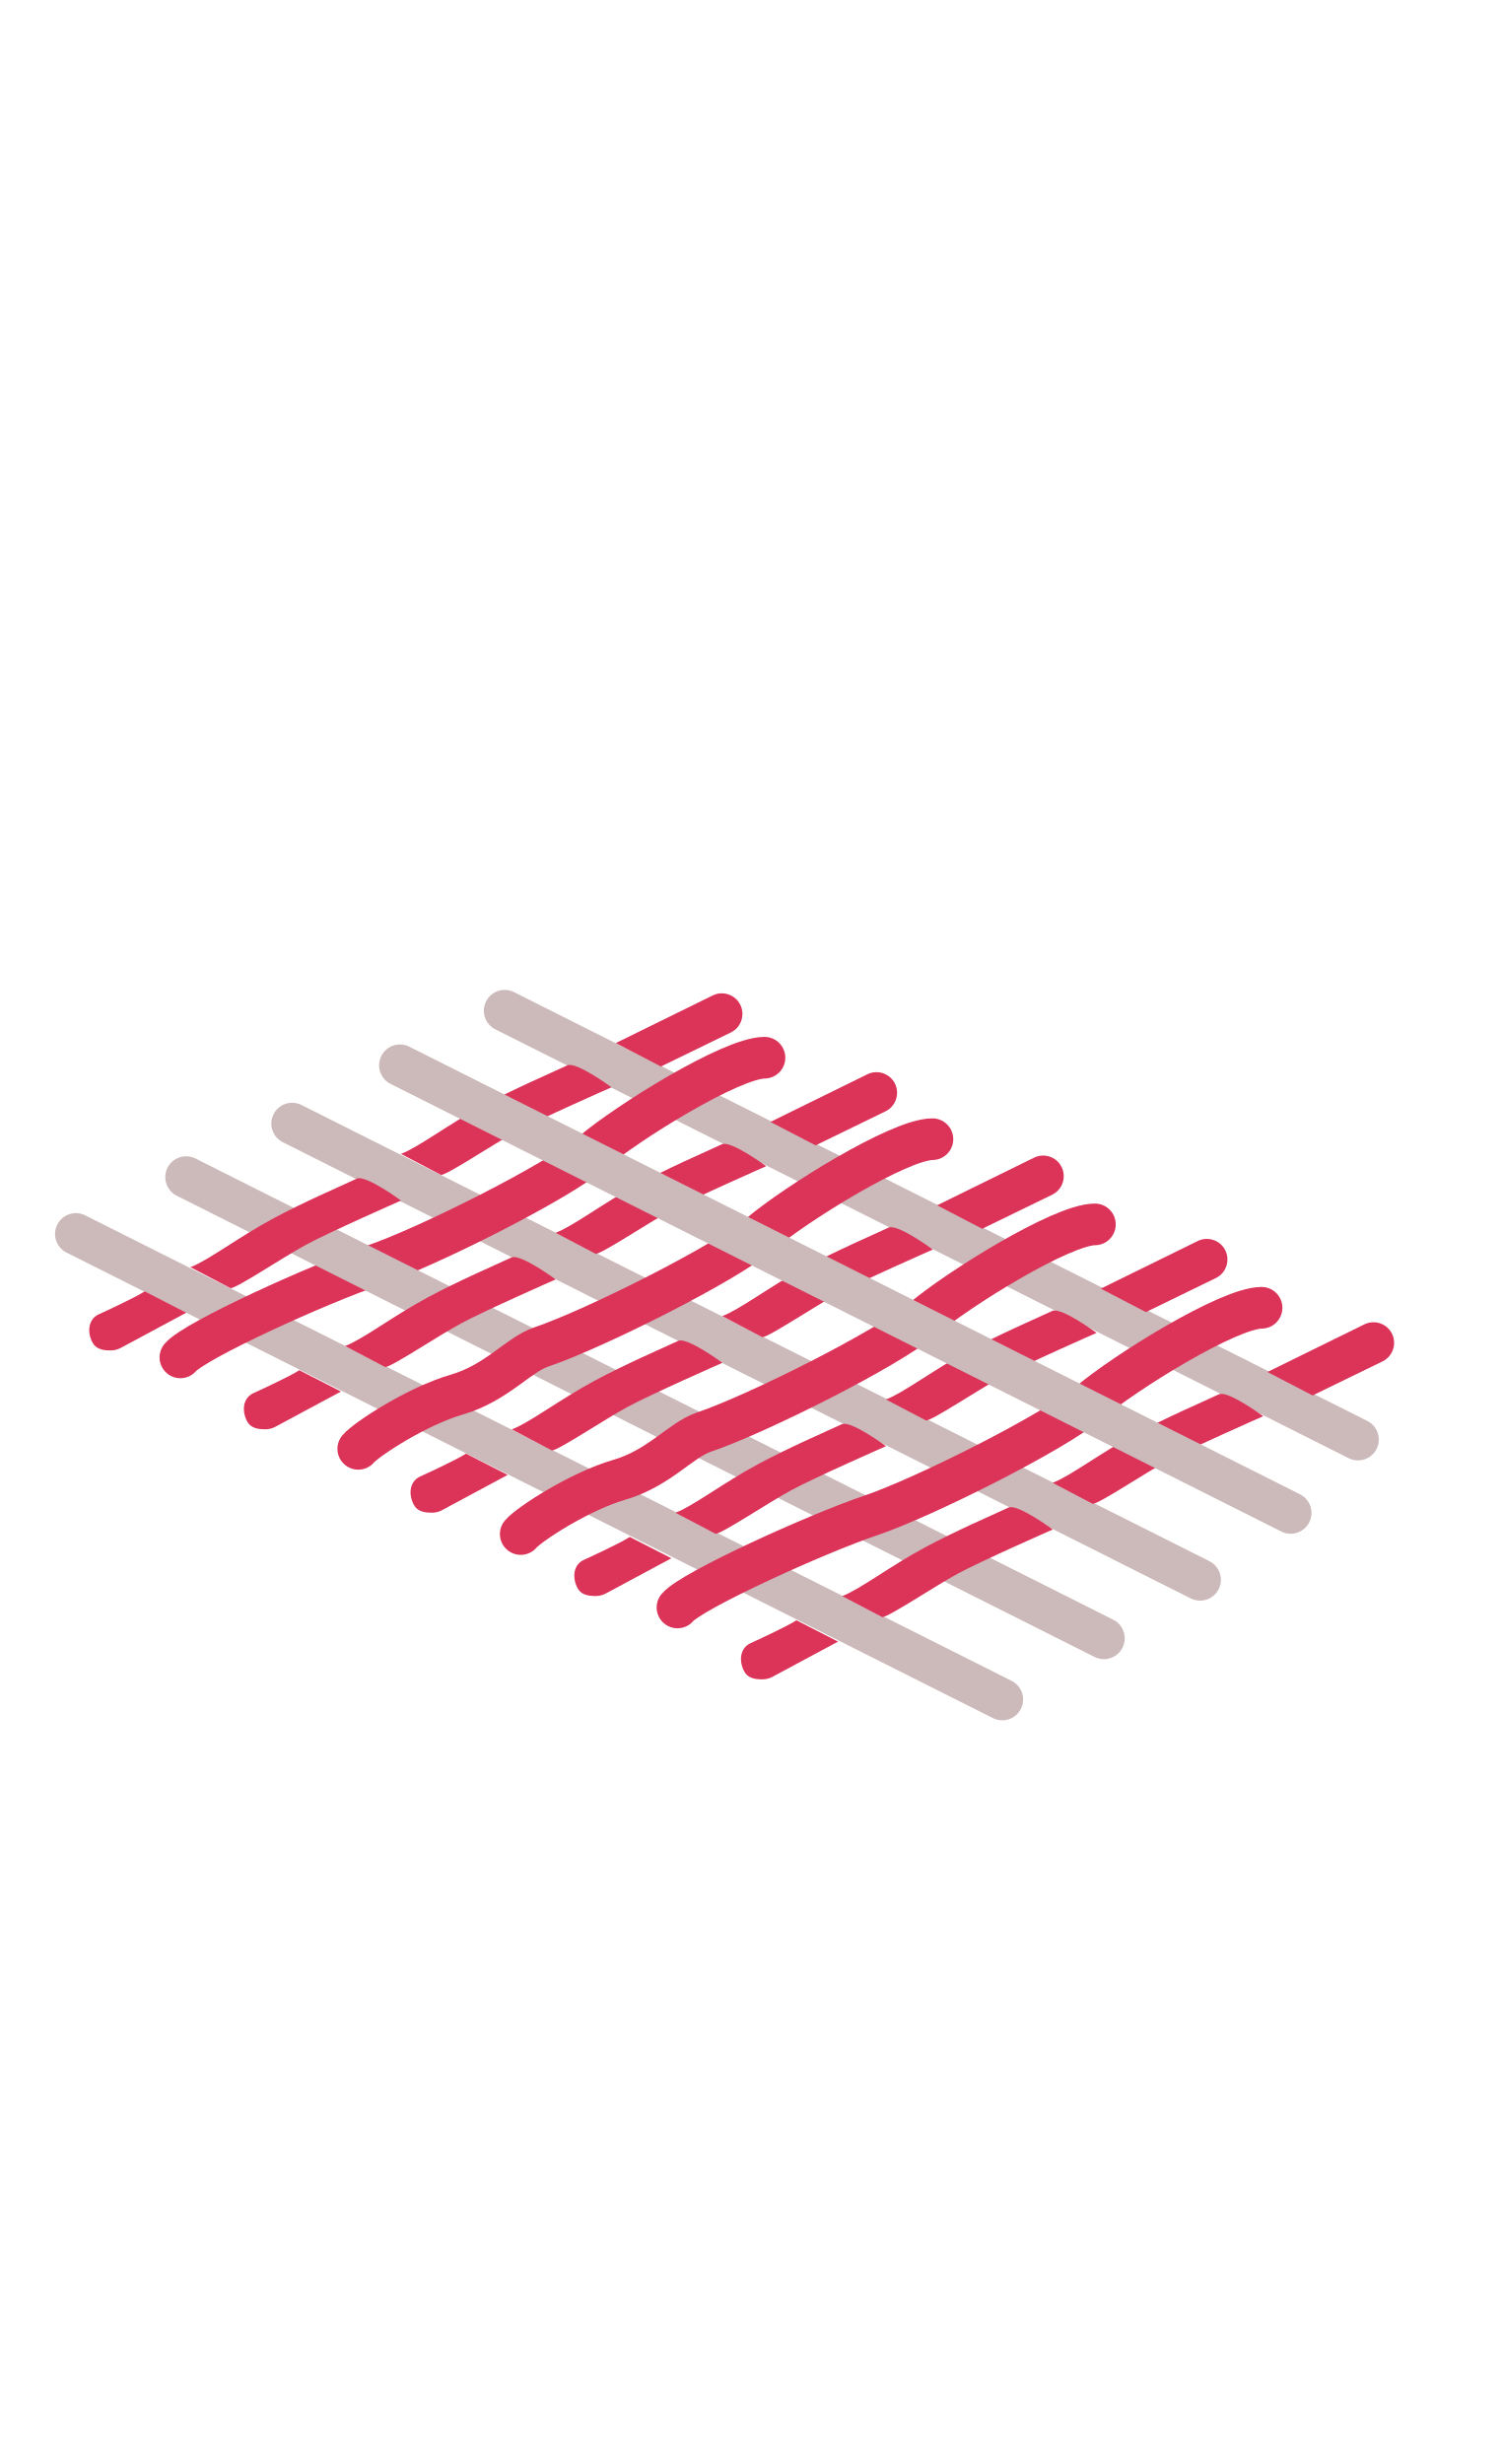
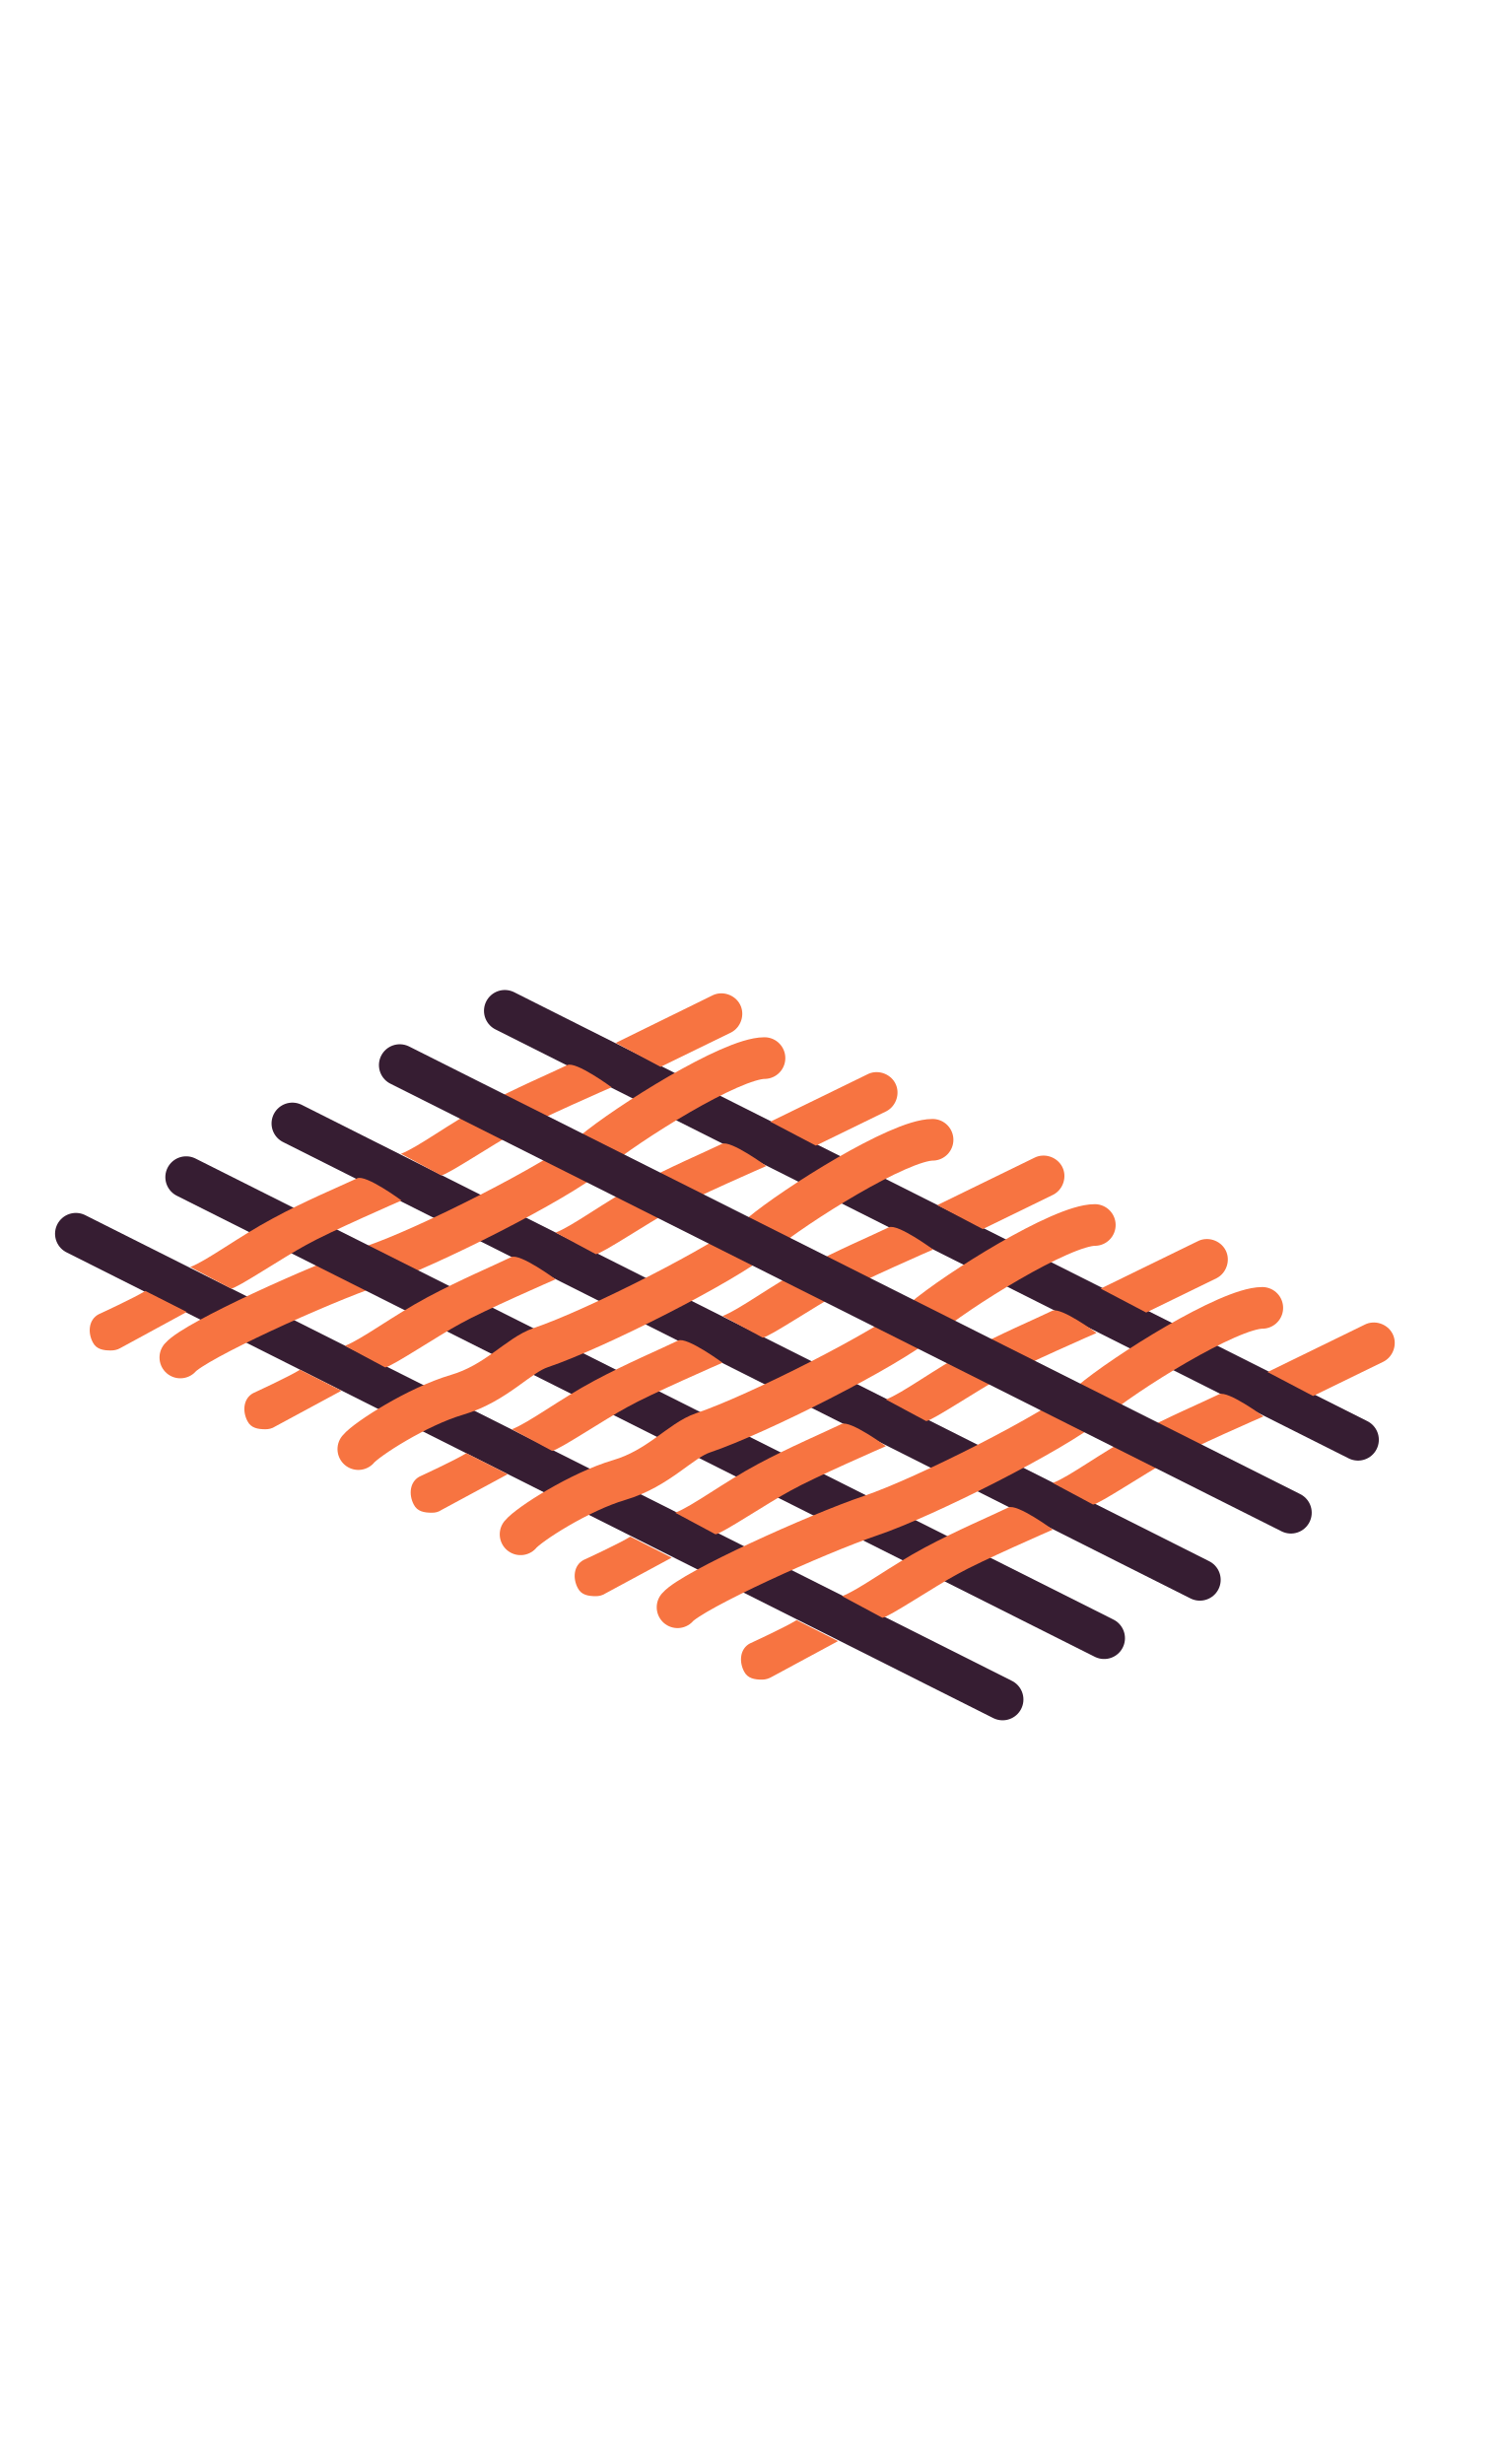
- <svg xmlns="http://www.w3.org/2000/svg" version="1.1" id="Layer_1" x="0px" y="0px" viewBox="0 0 257.34 422.21" style="enable-background:new 0 0 257.34 422.21;" xml:space="preserve">
+ <svg xmlns="http://www.w3.org/2000/svg" version="1.1" id="Layer_1" x="0px" y="0px" viewBox="0 0 257.3 422.2" style="enable-background:new 0 0 257.3 422.2;" xml:space="preserve">
  <style type="text/css">
- 	.st0{fill:none;stroke:#CCB9B9;stroke-width:7.136;stroke-linecap:round;stroke-miterlimit:10;}
- 	.st1{fill:none;stroke:#DC3359;stroke-width:10.704;stroke-linecap:round;stroke-miterlimit:10;}
- 	.st2{fill:none;stroke:#DC3359;stroke-width:7.136;stroke-linecap:round;stroke-miterlimit:10;}
- 	.st3{fill:#DC3359;}
+ 	.st0{fill:none;stroke:#361D32;stroke-width:7.136;stroke-linecap:round;stroke-miterlimit:10;}
+ 	.st1{fill:none;stroke:#F77441;stroke-width:10.704;stroke-linecap:round;stroke-miterlimit:10;}
+ 	.st2{fill:none;stroke:#F77441;stroke-width:7.136;stroke-linecap:round;stroke-miterlimit:10;}
+ 	.st3{fill:#F77441;}
</style>
  <g>
-     <line class="st0" x1="13" y1="211.44" x2="171.75" y2="291.21" />
-     <line class="st0" x1="50.06" y1="192.53" x2="205.64" y2="270.7" />
-     <line class="st0" x1="86.48" y1="173.19" x2="232.7" y2="246.67" />
-     <path class="st1" d="M106.77,179.71" />
-     <path class="st1" d="M98.98,183.74" />
-     <path class="st2" d="M30.91,232.59c2.46-2.92,23.86-12.65,33.05-15.74c9.19-3.11,31.63-14.38,37.57-19.42s23.77-16.16,29.47-16.19" />
-     <line class="st0" x1="31.89" y1="201.7" x2="189.16" y2="280.73" />
+     <line class="st0" x1="13" y1="211.4" x2="171.8" y2="291.2" />
+     <line class="st0" x1="50.1" y1="192.5" x2="205.6" y2="270.7" />
+     <line class="st0" x1="86.5" y1="173.2" x2="232.7" y2="246.7" />
+     <path class="st1" d="M106.8,179.7" />
+     <path class="st1" d="M99,183.7" />
+     <path class="st2" d="M30.9,232.6c2.5-2.9,23.9-12.6,33-15.7c9.2-3.1,31.6-14.4,37.6-19.4s23.8-16.2,29.5-16.2" />
+     <line class="st0" x1="31.9" y1="201.7" x2="189.2" y2="280.7" />
    <g>
      <g>
-         <path class="st3" d="M105.52,178.73l16.55-8.13c1.73-0.89,3.87-0.21,4.76,1.52c0.89,1.73,0.21,3.87-1.52,4.76l-12.06,5.87     L105.52,178.73z" />
+         <path class="st3" d="M105.5,178.7l16.5-8.1c1.7-0.9,3.9-0.2,4.8,1.5c0.9,1.7,0.2,3.9-1.5,4.8l-12.1,5.9L105.5,178.7z" />
      </g>
      <g>
-         <path class="st3" d="M18.97,231.4c-1.28,0-2.51-0.18-3.14-1.39c-0.9-1.73-0.74-3.87,1-4.76c0,0,6.28-2.85,7.96-3.97l7.14,3.65     l-11.34,6.09C20.07,231.28,19.51,231.4,18.97,231.4z" />
+         <path class="st3" d="M19,231.4c-1.3,0-2.5-0.2-3.1-1.4c-0.9-1.7-0.7-3.9,1-4.8c0,0,6.3-2.9,8-4l7.1,3.6L20.6,231     C20.1,231.3,19.5,231.4,19,231.4z" />
      </g>
      <g>
-         <path class="st3" d="M32.63,217.13c2.92-1.07,8.28-5.16,14.06-8.27c5.55-2.99,11.31-5.43,14.45-6.9c1.52-0.7,7.58,3.76,7.58,3.76     s-12.37,5.44-16.26,7.56c-3.9,2.11-11.79,7.4-12.94,7.46L32.63,217.13z" />
+         <path class="st3" d="M32.6,217.1c2.9-1.1,8.3-5.2,14.1-8.3c5.5-3,11.3-5.4,14.5-6.9c1.5-0.7,7.6,3.8,7.6,3.8s-12.4,5.4-16.3,7.6     c-3.9,2.1-11.8,7.4-12.9,7.5L32.6,217.1z" />
      </g>
      <g>
-         <path class="st3" d="M68.7,197.72c2.92-1.07,8.28-5.16,14.06-8.27c5.55-2.99,11.31-5.43,14.45-6.9c1.52-0.7,7.58,3.76,7.58,3.76     s-12.37,5.44-16.26,7.56c-3.9,2.11-11.79,7.4-12.94,7.46L68.7,197.72z" />
+         <path class="st3" d="M68.7,197.7c2.9-1.1,8.3-5.2,14.1-8.3c5.6-3,11.3-5.4,14.4-6.9c1.5-0.7,7.6,3.8,7.6,3.8s-12.4,5.4-16.3,7.6     c-3.9,2.1-11.8,7.4-12.9,7.5L68.7,197.7z" />
      </g>
    </g>
    <g>
      <g>
-         <path class="st3" d="M132.02,192.24l16.55-8.13c1.73-0.89,3.87-0.21,4.76,1.52c0.89,1.73,0.21,3.87-1.52,4.76l-12.05,5.87     L132.02,192.24z" />
+         <path class="st3" d="M132,192.2l16.6-8.1c1.7-0.9,3.9-0.2,4.8,1.5c0.9,1.7,0.2,3.9-1.5,4.8l-12.1,5.9L132,192.2z" />
      </g>
      <g>
-         <path class="st3" d="M45.47,244.91c-1.28,0-2.51-0.18-3.14-1.39c-0.9-1.73-0.74-3.87,1-4.76c0,0,6.28-2.85,7.96-3.97l7.14,3.65     l-11.34,6.09C46.57,244.8,46.03,244.91,45.47,244.91z" />
+         <path class="st3" d="M45.5,244.9c-1.3,0-2.5-0.2-3.1-1.4c-0.9-1.7-0.7-3.9,1-4.8c0,0,6.3-2.9,8-4l7.1,3.6l-11.3,6.1     C46.6,244.8,46,244.9,45.5,244.9z" />
      </g>
      <g>
-         <path class="st3" d="M59.13,230.64c2.92-1.07,8.28-5.16,14.06-8.27c5.55-2.99,11.31-5.43,14.45-6.9c1.52-0.7,7.58,3.76,7.58,3.76     s-12.37,5.44-16.26,7.56c-3.9,2.11-11.79,7.4-12.94,7.46L59.13,230.64z" />
+         <path class="st3" d="M59.1,230.6c2.9-1.1,8.3-5.2,14.1-8.3c5.6-3,11.3-5.4,14.4-6.9c1.5-0.7,7.6,3.8,7.6,3.8s-12.4,5.4-16.3,7.6     c-3.9,2.1-11.8,7.4-12.9,7.5L59.1,230.6z" />
      </g>
      <g>
-         <path class="st3" d="M95.2,211.24c2.92-1.07,8.28-5.16,14.06-8.27c5.55-2.99,11.31-5.43,14.45-6.9c1.52-0.7,7.58,3.76,7.58,3.76     s-12.37,5.44-16.26,7.56c-3.9,2.11-11.79,7.4-12.94,7.46L95.2,211.24z" />
+         <path class="st3" d="M95.2,211.2c2.9-1.1,8.3-5.2,14.1-8.3c5.6-3,11.3-5.4,14.4-6.9c1.5-0.7,7.6,3.8,7.6,3.8s-12.4,5.4-16.3,7.6     c-3.9,2.1-11.8,7.4-12.9,7.5L95.2,211.2z" />
      </g>
    </g>
    <g>
      <g>
-         <path class="st3" d="M160.58,206.53l16.55-8.13c1.73-0.89,3.87-0.21,4.76,1.52c0.89,1.73,0.21,3.87-1.52,4.76l-12.06,5.87     L160.58,206.53z" />
+         <path class="st3" d="M160.6,206.5l16.6-8.1c1.7-0.9,3.9-0.2,4.8,1.5c0.9,1.7,0.2,3.9-1.5,4.8l-12.1,5.9L160.6,206.5z" />
      </g>
      <g>
-         <path class="st3" d="M74.03,259.2c-1.28,0-2.51-0.18-3.14-1.39c-0.9-1.73-0.74-3.87,1-4.76c0,0,6.28-2.85,7.96-3.97l7.14,3.65     l-11.34,6.09C75.14,259.08,74.59,259.2,74.03,259.2z" />
+         <path class="st3" d="M74,259.2c-1.3,0-2.5-0.2-3.1-1.4c-0.9-1.7-0.7-3.9,1-4.8c0,0,6.3-2.9,8-4l7.1,3.6l-11.3,6.1     C75.1,259.1,74.6,259.2,74,259.2z" />
      </g>
      <g>
-         <path class="st3" d="M87.7,244.93c2.92-1.07,8.28-5.16,14.06-8.27c5.55-2.99,11.31-5.43,14.45-6.9c1.52-0.7,7.58,3.76,7.58,3.76     s-12.37,5.44-16.26,7.56c-3.9,2.11-11.79,7.4-12.94,7.46L87.7,244.93z" />
+         <path class="st3" d="M87.7,244.9c2.9-1.1,8.3-5.2,14.1-8.3c5.6-3,11.3-5.4,14.4-6.9c1.5-0.7,7.6,3.8,7.6,3.8s-12.4,5.4-16.3,7.6     c-3.9,2.1-11.8,7.4-12.9,7.5L87.7,244.9z" />
      </g>
      <g>
-         <path class="st3" d="M123.76,225.52c2.92-1.07,8.28-5.16,14.06-8.27c5.55-2.99,11.31-5.43,14.45-6.9     c1.52-0.7,7.58,3.76,7.58,3.76s-12.37,5.44-16.26,7.56c-3.9,2.11-11.79,7.4-12.94,7.46L123.76,225.52z" />
+         <path class="st3" d="M123.8,225.5c2.9-1.1,8.3-5.2,14.1-8.3c5.6-3,11.3-5.4,14.4-6.9c1.5-0.7,7.6,3.8,7.6,3.8s-12.4,5.4-16.3,7.6     c-3.9,2.1-11.8,7.4-12.9,7.5L123.8,225.5z" />
      </g>
    </g>
-     <path class="st2" d="M89.23,262.86c1.41-1.67,10.08-7.32,16.9-9.3c6.82-1.98,10.52-6.82,14.45-8.15   c9.19-3.11,31.63-14.38,37.57-19.42c5.94-5.04,23.77-16.16,29.47-16.19" />
-     <path class="st2" d="M61.39,248.26c1.41-1.67,10.08-7.32,16.9-9.3c6.82-1.98,10.52-6.82,14.45-8.15   c9.19-3.11,31.63-14.38,37.57-19.42c5.94-5.04,23.77-16.16,29.47-16.19" />
+     <path class="st2" d="M89.2,262.9c1.4-1.7,10.1-7.3,16.9-9.3s10.5-6.8,14.4-8.1c9.2-3.1,31.6-14.4,37.6-19.4   c5.9-5,23.8-16.2,29.5-16.2" />
+     <path class="st2" d="M61.4,248.3c1.4-1.7,10.1-7.3,16.9-9.3s10.5-6.8,14.4-8.1c9.2-3.1,31.6-14.4,37.6-19.4s23.8-16.2,29.5-16.2" />
    <g>
      <g>
-         <path class="st3" d="M188.63,220.81l16.55-8.13c1.73-0.89,3.87-0.21,4.76,1.52c0.89,1.73,0.21,3.87-1.52,4.76l-12.06,5.87     L188.63,220.81z" />
+         <path class="st3" d="M188.6,220.8l16.6-8.1c1.7-0.9,3.9-0.2,4.8,1.5c0.9,1.7,0.2,3.9-1.5,4.8l-12.1,5.9L188.6,220.8z" />
      </g>
      <g>
-         <path class="st3" d="M102.09,273.48c-1.28,0-2.51-0.18-3.14-1.39c-0.9-1.73-0.74-3.87,1-4.76c0,0,6.28-2.85,7.96-3.97l7.14,3.65     l-11.34,6.09C103.18,273.36,102.63,273.48,102.09,273.48z" />
+         <path class="st3" d="M102.1,273.5c-1.3,0-2.5-0.2-3.1-1.4c-0.9-1.7-0.7-3.9,1-4.8c0,0,6.3-2.9,8-4l7.1,3.6l-11.3,6.1     C103.2,273.4,102.6,273.5,102.1,273.5z" />
      </g>
      <g>
-         <path class="st3" d="M115.74,259.21c2.92-1.07,8.28-5.16,14.06-8.27c5.55-2.99,11.31-5.43,14.45-6.9     c1.52-0.7,7.58,3.76,7.58,3.76s-12.37,5.44-16.26,7.56c-3.9,2.11-11.79,7.4-12.94,7.46L115.74,259.21z" />
+         <path class="st3" d="M115.7,259.2c2.9-1.1,8.3-5.2,14.1-8.3c5.6-3,11.3-5.4,14.4-6.9c1.5-0.7,7.6,3.8,7.6,3.8s-12.4,5.4-16.3,7.6     c-3.9,2.1-11.8,7.4-12.9,7.5L115.7,259.2z" />
      </g>
      <g>
-         <path class="st3" d="M151.81,239.8c2.92-1.07,8.28-5.16,14.06-8.27c5.55-2.99,11.31-5.43,14.45-6.9c1.52-0.7,7.58,3.76,7.58,3.76     s-12.37,5.44-16.26,7.56c-3.9,2.11-11.79,7.4-12.94,7.46L151.81,239.8z" />
+         <path class="st3" d="M151.8,239.8c2.9-1.1,8.3-5.2,14.1-8.3c5.6-3,11.3-5.4,14.4-6.9c1.5-0.7,7.6,3.8,7.6,3.8s-12.4,5.4-16.3,7.6     c-3.9,2.1-11.8,7.4-12.9,7.5L151.8,239.8z" />
      </g>
    </g>
-     <path class="st2" d="M116.09,275.44c2.46-2.92,23.86-12.65,33.05-15.74c9.19-3.1,31.63-14.38,37.57-19.42   c5.94-5.04,23.77-16.16,29.47-16.19" />
+     <path class="st2" d="M116.1,275.4c2.5-2.9,23.9-12.6,33.1-15.7c9.2-3.1,31.6-14.4,37.6-19.4c5.9-5,23.8-16.2,29.5-16.2" />
    <g>
      <g>
-         <path class="st3" d="M217.19,235.09l16.55-8.13c1.73-0.89,3.87-0.21,4.76,1.52c0.89,1.73,0.21,3.87-1.52,4.76l-12.06,5.87     L217.19,235.09z" />
+         <path class="st3" d="M217.2,235.1l16.6-8.1c1.7-0.9,3.9-0.2,4.8,1.5c0.9,1.7,0.2,3.9-1.5,4.8l-12.1,5.9L217.2,235.1z" />
      </g>
      <g>
-         <path class="st3" d="M130.65,287.76c-1.28,0-2.51-0.18-3.14-1.39c-0.9-1.73-0.74-3.87,1-4.76c0,0,6.28-2.85,7.96-3.97l7.14,3.65     l-11.34,6.09C131.75,287.63,131.2,287.76,130.65,287.76z" />
+         <path class="st3" d="M130.6,287.8c-1.3,0-2.5-0.2-3.1-1.4c-0.9-1.7-0.7-3.9,1-4.8c0,0,6.3-2.9,8-4l7.1,3.6l-11.3,6.1     C131.8,287.6,131.2,287.8,130.6,287.8z" />
      </g>
      <g>
-         <path class="st3" d="M144.31,273.49c2.92-1.07,8.28-5.16,14.06-8.27c5.55-2.99,11.31-5.43,14.45-6.9     c1.52-0.7,7.58,3.76,7.58,3.76s-12.37,5.44-16.26,7.56c-3.9,2.11-11.79,7.4-12.94,7.46L144.31,273.49z" />
+         <path class="st3" d="M144.3,273.5c2.9-1.1,8.3-5.2,14.1-8.3c5.6-3,11.3-5.4,14.4-6.9c1.5-0.7,7.6,3.8,7.6,3.8s-12.4,5.4-16.3,7.6     c-3.9,2.1-11.8,7.4-12.9,7.5L144.3,273.5z" />
      </g>
      <g>
-         <path class="st3" d="M180.37,254.08c2.92-1.07,8.28-5.16,14.06-8.27c5.55-2.99,11.31-5.43,14.45-6.9     c1.52-0.7,7.58,3.76,7.58,3.76s-12.37,5.44-16.26,7.56c-3.89,2.11-11.79,7.4-12.94,7.46L180.37,254.08z" />
+         <path class="st3" d="M180.4,254.1c2.9-1.1,8.3-5.2,14.1-8.3c5.6-3,11.3-5.4,14.4-6.9c1.5-0.7,7.6,3.8,7.6,3.8s-12.4,5.4-16.3,7.6     c-3.9,2.1-11.8,7.4-12.9,7.5L180.4,254.1z" />
      </g>
    </g>
-     <line class="st0" x1="68.53" y1="182.54" x2="221.16" y2="259.24" />
+     <line class="st0" x1="68.5" y1="182.5" x2="221.2" y2="259.2" />
  </g>
</svg>
